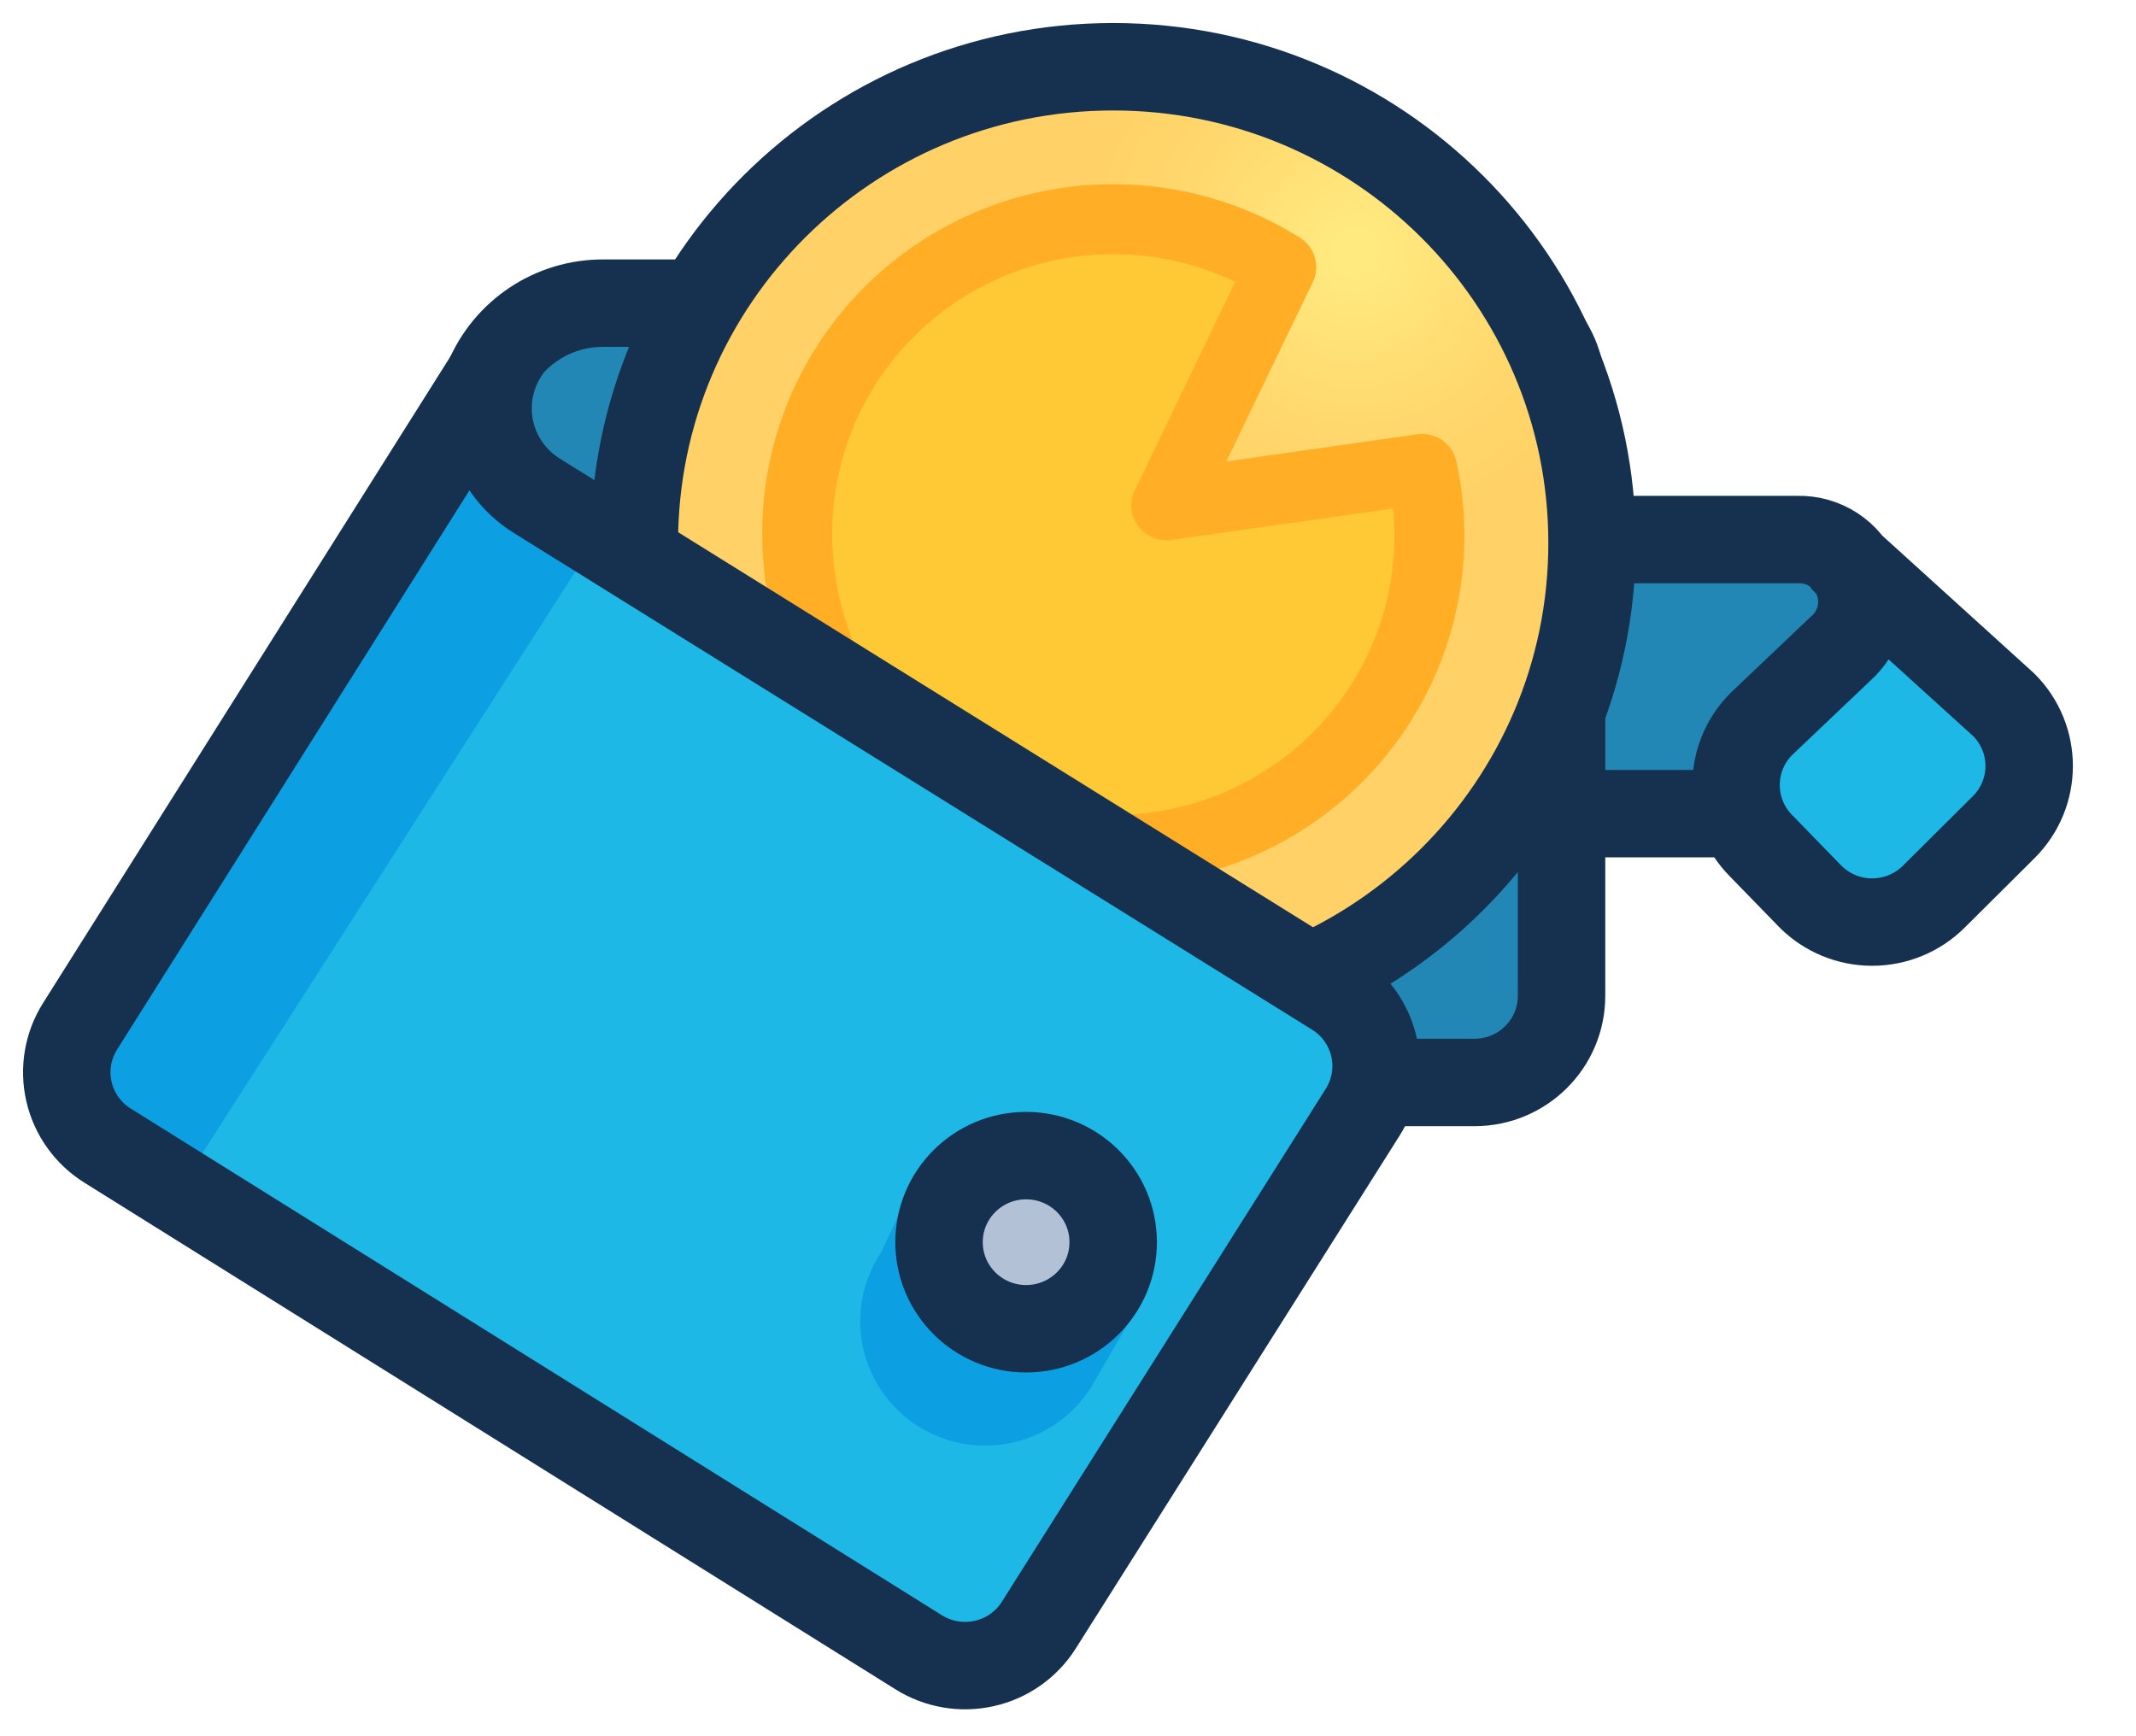
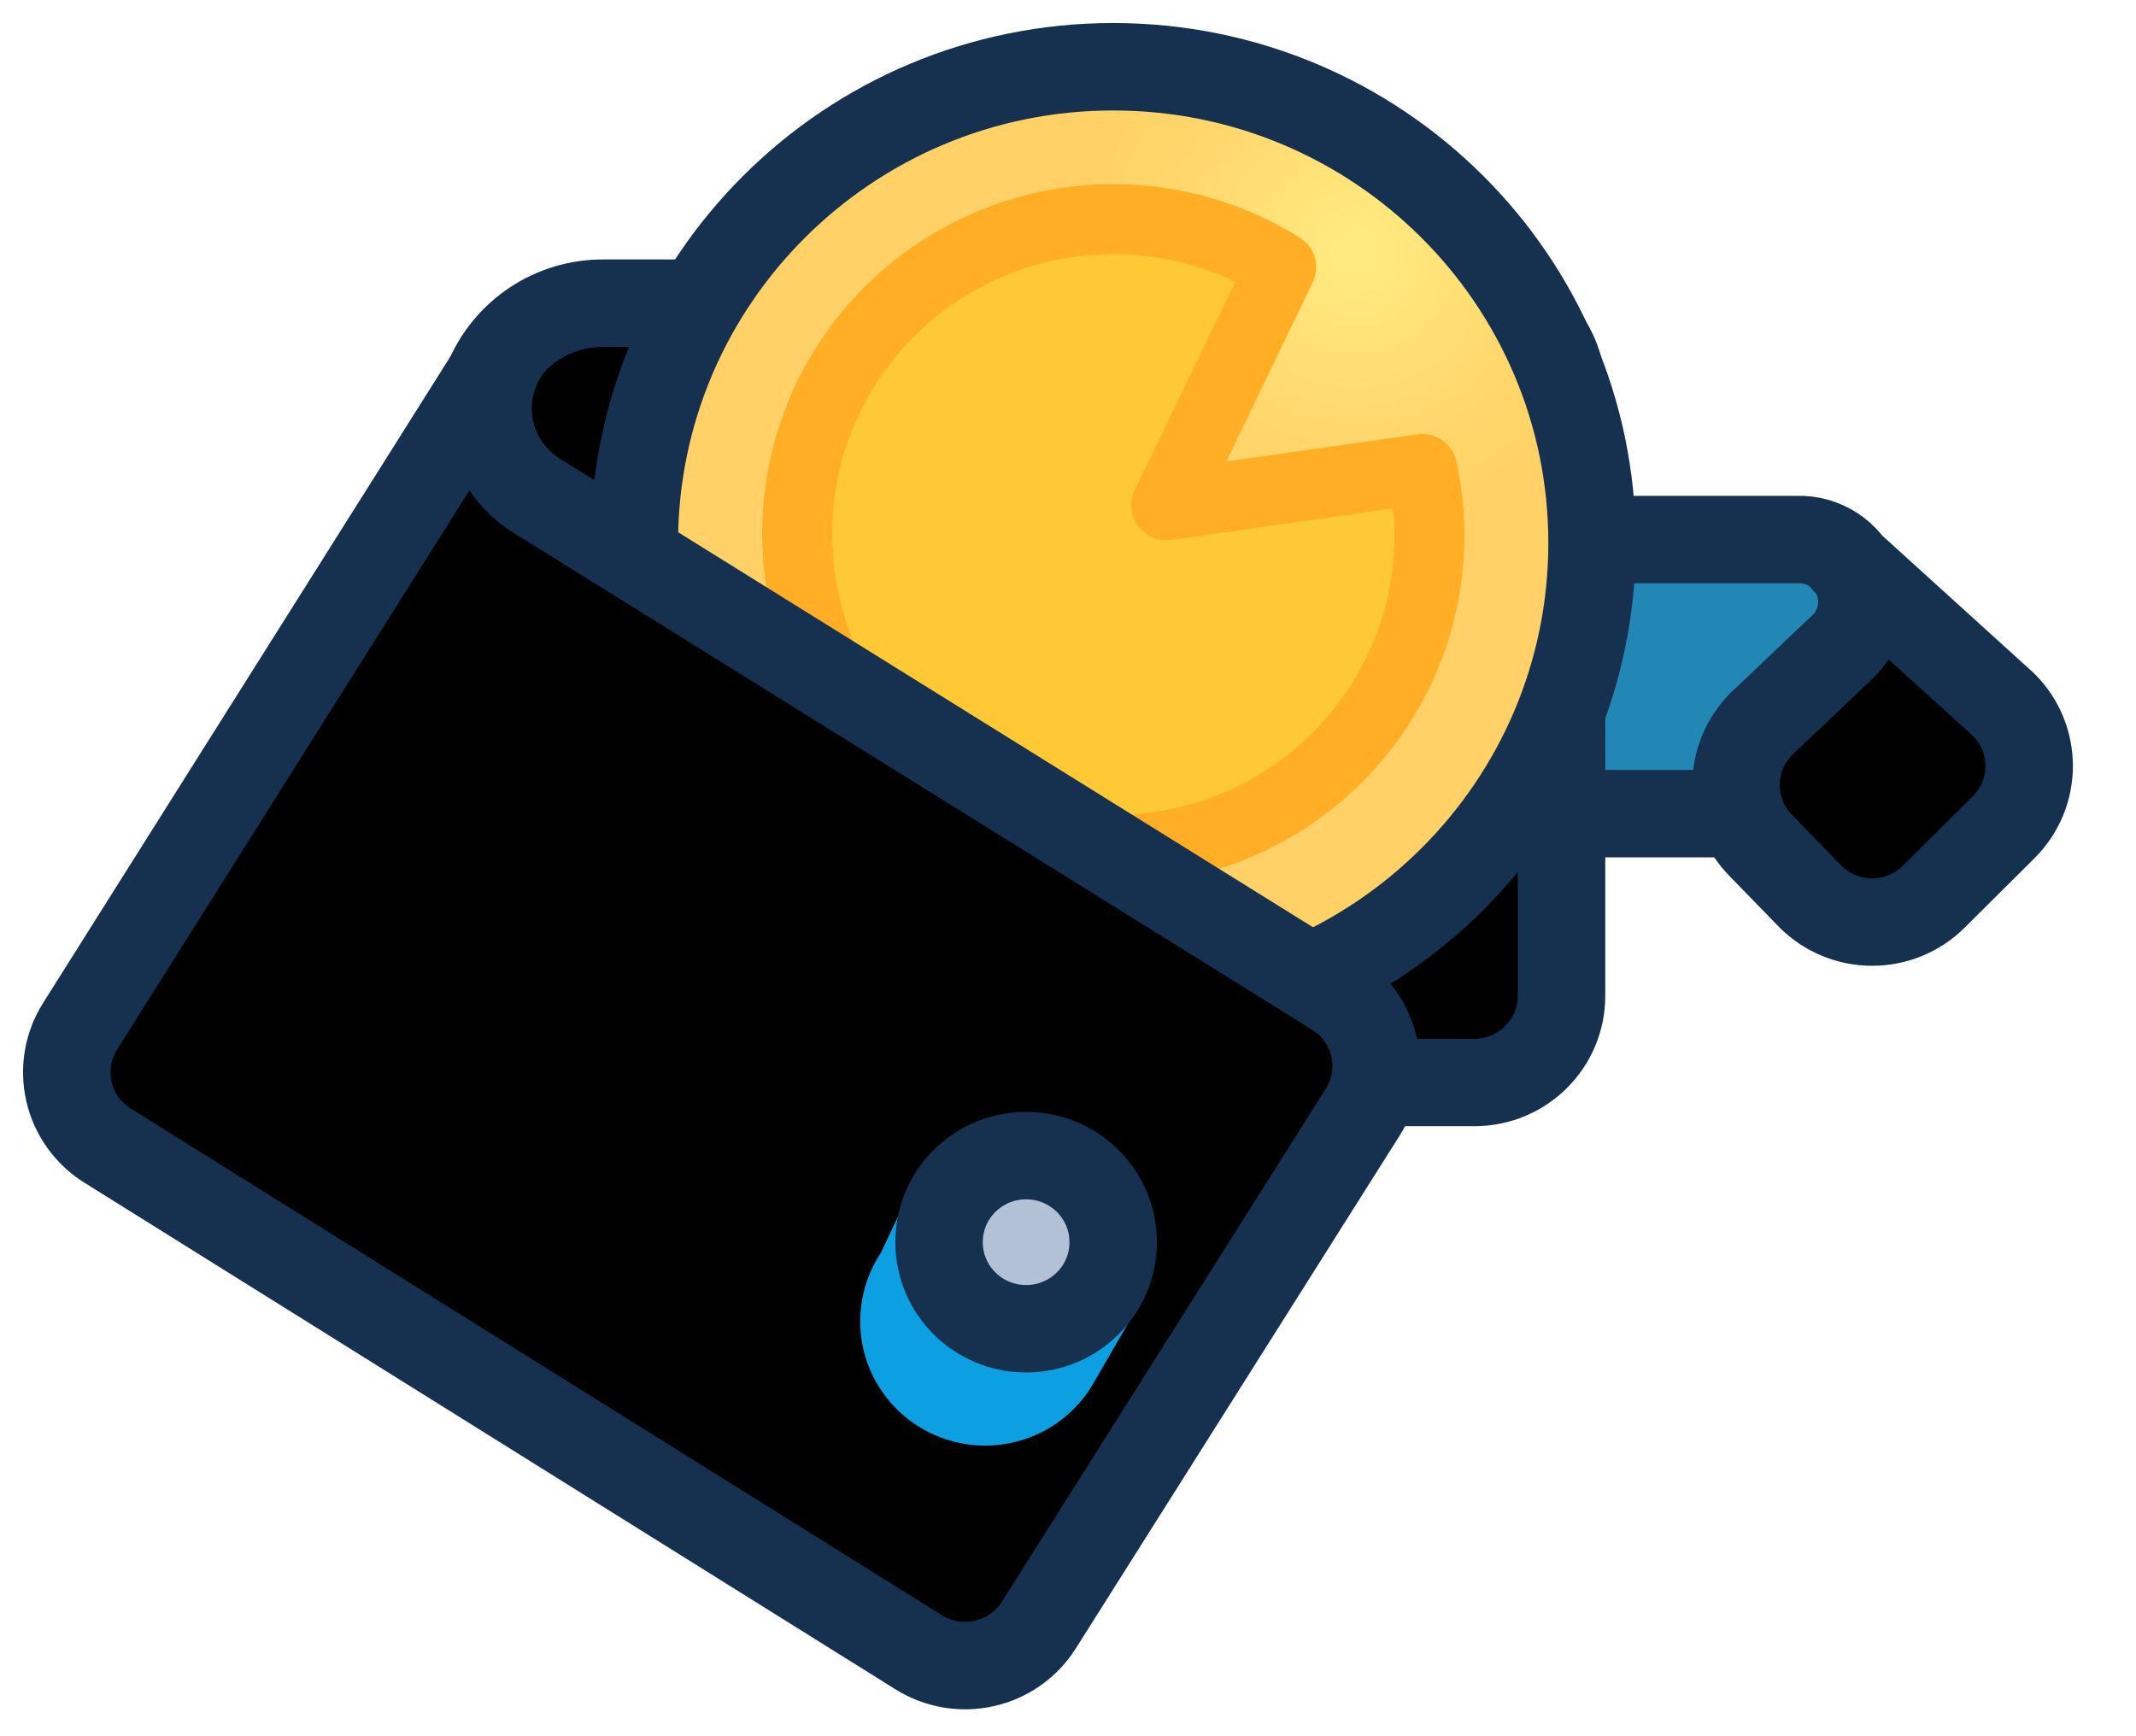
- <svg xmlns="http://www.w3.org/2000/svg" width="32" height="26" viewBox="0 0 32 26" fill="none">
+ <svg xmlns="http://www.w3.org/2000/svg" viewBox="0 0 32 26">
  <g id="icons vector_5 copy 8">
    <path id="Path" fill-rule="evenodd" clip-rule="evenodd" d="M23.296 12.196H25.69L28.213 8.927L27.451 8.109H23.159L23.296 12.196Z" fill="#2287B4" />
    <g id="Path_2">
      <path fill-rule="evenodd" clip-rule="evenodd" d="M27.653 8.414L30.02 10.561C30.526 11.067 30.526 11.885 30.02 12.391L28.97 13.435C28.726 13.678 28.393 13.815 28.047 13.815C27.701 13.815 27.369 13.678 27.125 13.435L26.387 12.676C25.882 12.17 25.882 11.353 26.387 10.847L27.575 9.718C27.872 9.458 27.973 9.039 27.827 8.673C27.681 8.306 27.319 8.07 26.922 8.084H23.394" fill="#1EB8E7" />
      <path d="M27.653 8.414L30.02 10.561C30.526 11.067 30.526 11.885 30.02 12.391L28.97 13.435C28.726 13.678 28.393 13.815 28.047 13.815C27.701 13.815 27.369 13.678 27.125 13.435L26.387 12.676C25.882 12.17 25.882 11.353 26.387 10.847L27.575 9.718C27.872 9.458 27.973 9.039 27.827 8.673C27.681 8.306 27.319 8.07 26.922 8.084H23.394" stroke="#163150" stroke-width="1.31" stroke-linecap="round" stroke-linejoin="round" />
    </g>
    <path id="Path_3" d="M23.648 12.19H26.075" stroke="#163150" stroke-width="1.31" stroke-linecap="round" stroke-linejoin="round" />
    <g id="Path_4">
      <path fill-rule="evenodd" clip-rule="evenodd" d="M8.394 16.218H22.09C22.81 16.218 23.394 15.637 23.394 14.92V5.839C23.394 5.123 22.81 4.542 22.09 4.542H9.046C8.286 4.536 7.599 4.991 7.311 5.69L5.603 8.408" fill="#2287B4" />
      <path d="M8.394 16.218H22.09C22.81 16.218 23.394 15.637 23.394 14.92V5.839C23.394 5.123 22.81 4.542 22.09 4.542H9.046C8.286 4.536 7.599 4.991 7.311 5.69L5.603 8.408" stroke="#163150" stroke-width="1.31" stroke-linecap="round" stroke-linejoin="round" />
    </g>
    <path id="Oval" fill-rule="evenodd" clip-rule="evenodd" d="M16.677 15.27C20.639 15.27 23.851 12.076 23.851 8.135C23.851 4.195 20.639 1 16.677 1C12.715 1 9.503 4.195 9.503 8.135C9.503 12.076 12.715 15.27 16.677 15.27Z" fill="url(#paint0_radial)" stroke="#163150" stroke-width="1.31" stroke-linecap="round" stroke-linejoin="round" />
    <path id="Path_5" fill-rule="evenodd" clip-rule="evenodd" d="M11.955 8.33C11.827 6.56 12.71 4.87 14.239 3.956C15.768 3.042 17.683 3.061 19.194 4.003L17.473 7.571L21.307 7.026C21.684 8.753 21.058 10.545 19.684 11.666C18.311 12.787 16.422 13.049 14.793 12.345C13.163 11.64 12.067 10.087 11.955 8.323V8.33Z" fill="#FFC835" stroke="#FFAE25" stroke-width="1.048" stroke-linecap="round" stroke-linejoin="round" />
    <path id="Path_6" fill-rule="evenodd" clip-rule="evenodd" d="M20.414 16.659L15.561 24.351C15.377 24.643 15.084 24.85 14.747 24.927C14.409 25.004 14.055 24.944 13.761 24.76L2.231 17.554L1.611 17.164C1.318 16.981 1.11 16.69 1.033 16.354C0.956 16.018 1.016 15.666 1.201 15.374L7.572 5.262C7.339 5.609 7.258 6.036 7.346 6.444C7.435 6.852 7.686 7.207 8.042 7.428L8.316 7.597L20.009 14.868C20.302 15.052 20.508 15.344 20.584 15.68C20.66 16.016 20.599 16.368 20.414 16.659Z" fill="#1EB8E7" />
    <path id="Path_7" fill-rule="evenodd" clip-rule="evenodd" d="M9.04 7.908L2.655 17.865L1.611 17.152C1.318 16.969 1.11 16.677 1.033 16.341C0.956 16.006 1.016 15.653 1.201 15.361L7.572 5.249C7.339 5.596 7.258 6.023 7.346 6.431C7.435 6.839 7.686 7.194 8.042 7.416L9.04 7.908Z" fill="#0C9FE1" />
    <path id="Path_8" d="M7.572 5.262L1.201 15.374C1.016 15.666 0.956 16.018 1.033 16.354C1.11 16.69 1.318 16.981 1.611 17.164L13.761 24.754C14.054 24.938 14.408 24.999 14.745 24.923C15.083 24.848 15.376 24.642 15.561 24.351L20.414 16.665C20.599 16.374 20.66 16.022 20.584 15.687C20.508 15.351 20.302 15.059 20.009 14.875L8.042 7.428C7.686 7.207 7.435 6.852 7.346 6.444C7.258 6.036 7.339 5.609 7.572 5.262V5.262" stroke="#163150" stroke-width="1.31" stroke-linecap="round" stroke-linejoin="round" />
    <path id="Path_9" fill-rule="evenodd" clip-rule="evenodd" d="M16.35 20.777C15.995 21.349 15.357 21.685 14.681 21.657C14.006 21.629 13.398 21.241 13.091 20.642C12.784 20.043 12.826 19.326 13.2 18.766L13.807 17.469L17.185 19.337L16.35 20.777Z" fill="#0C9FE1" />
    <path id="Oval_2" fill-rule="evenodd" clip-rule="evenodd" d="M15.372 19.908C16.093 19.908 16.677 19.327 16.677 18.611C16.677 17.894 16.093 17.314 15.372 17.314C14.652 17.314 14.068 17.894 14.068 18.611C14.068 19.327 14.652 19.908 15.372 19.908Z" fill="#B3C1D6" stroke="#163150" stroke-width="1.31" stroke-linecap="round" stroke-linejoin="round" />
  </g>
  <defs>
    <radialGradient id="paint0_radial" cx="0" cy="0" r="1" gradientUnits="userSpaceOnUse" gradientTransform="translate(20.3083 3.79542) scale(5.8558 5.82415)">
      <stop offset="0.06" stop-color="#FFEA80" />
      <stop offset="0.11" stop-color="#FFE77D" />
      <stop offset="0.47" stop-color="#FFD76C" />
      <stop offset="0.73" stop-color="#FFD166" />
    </radialGradient>
  </defs>
</svg>
